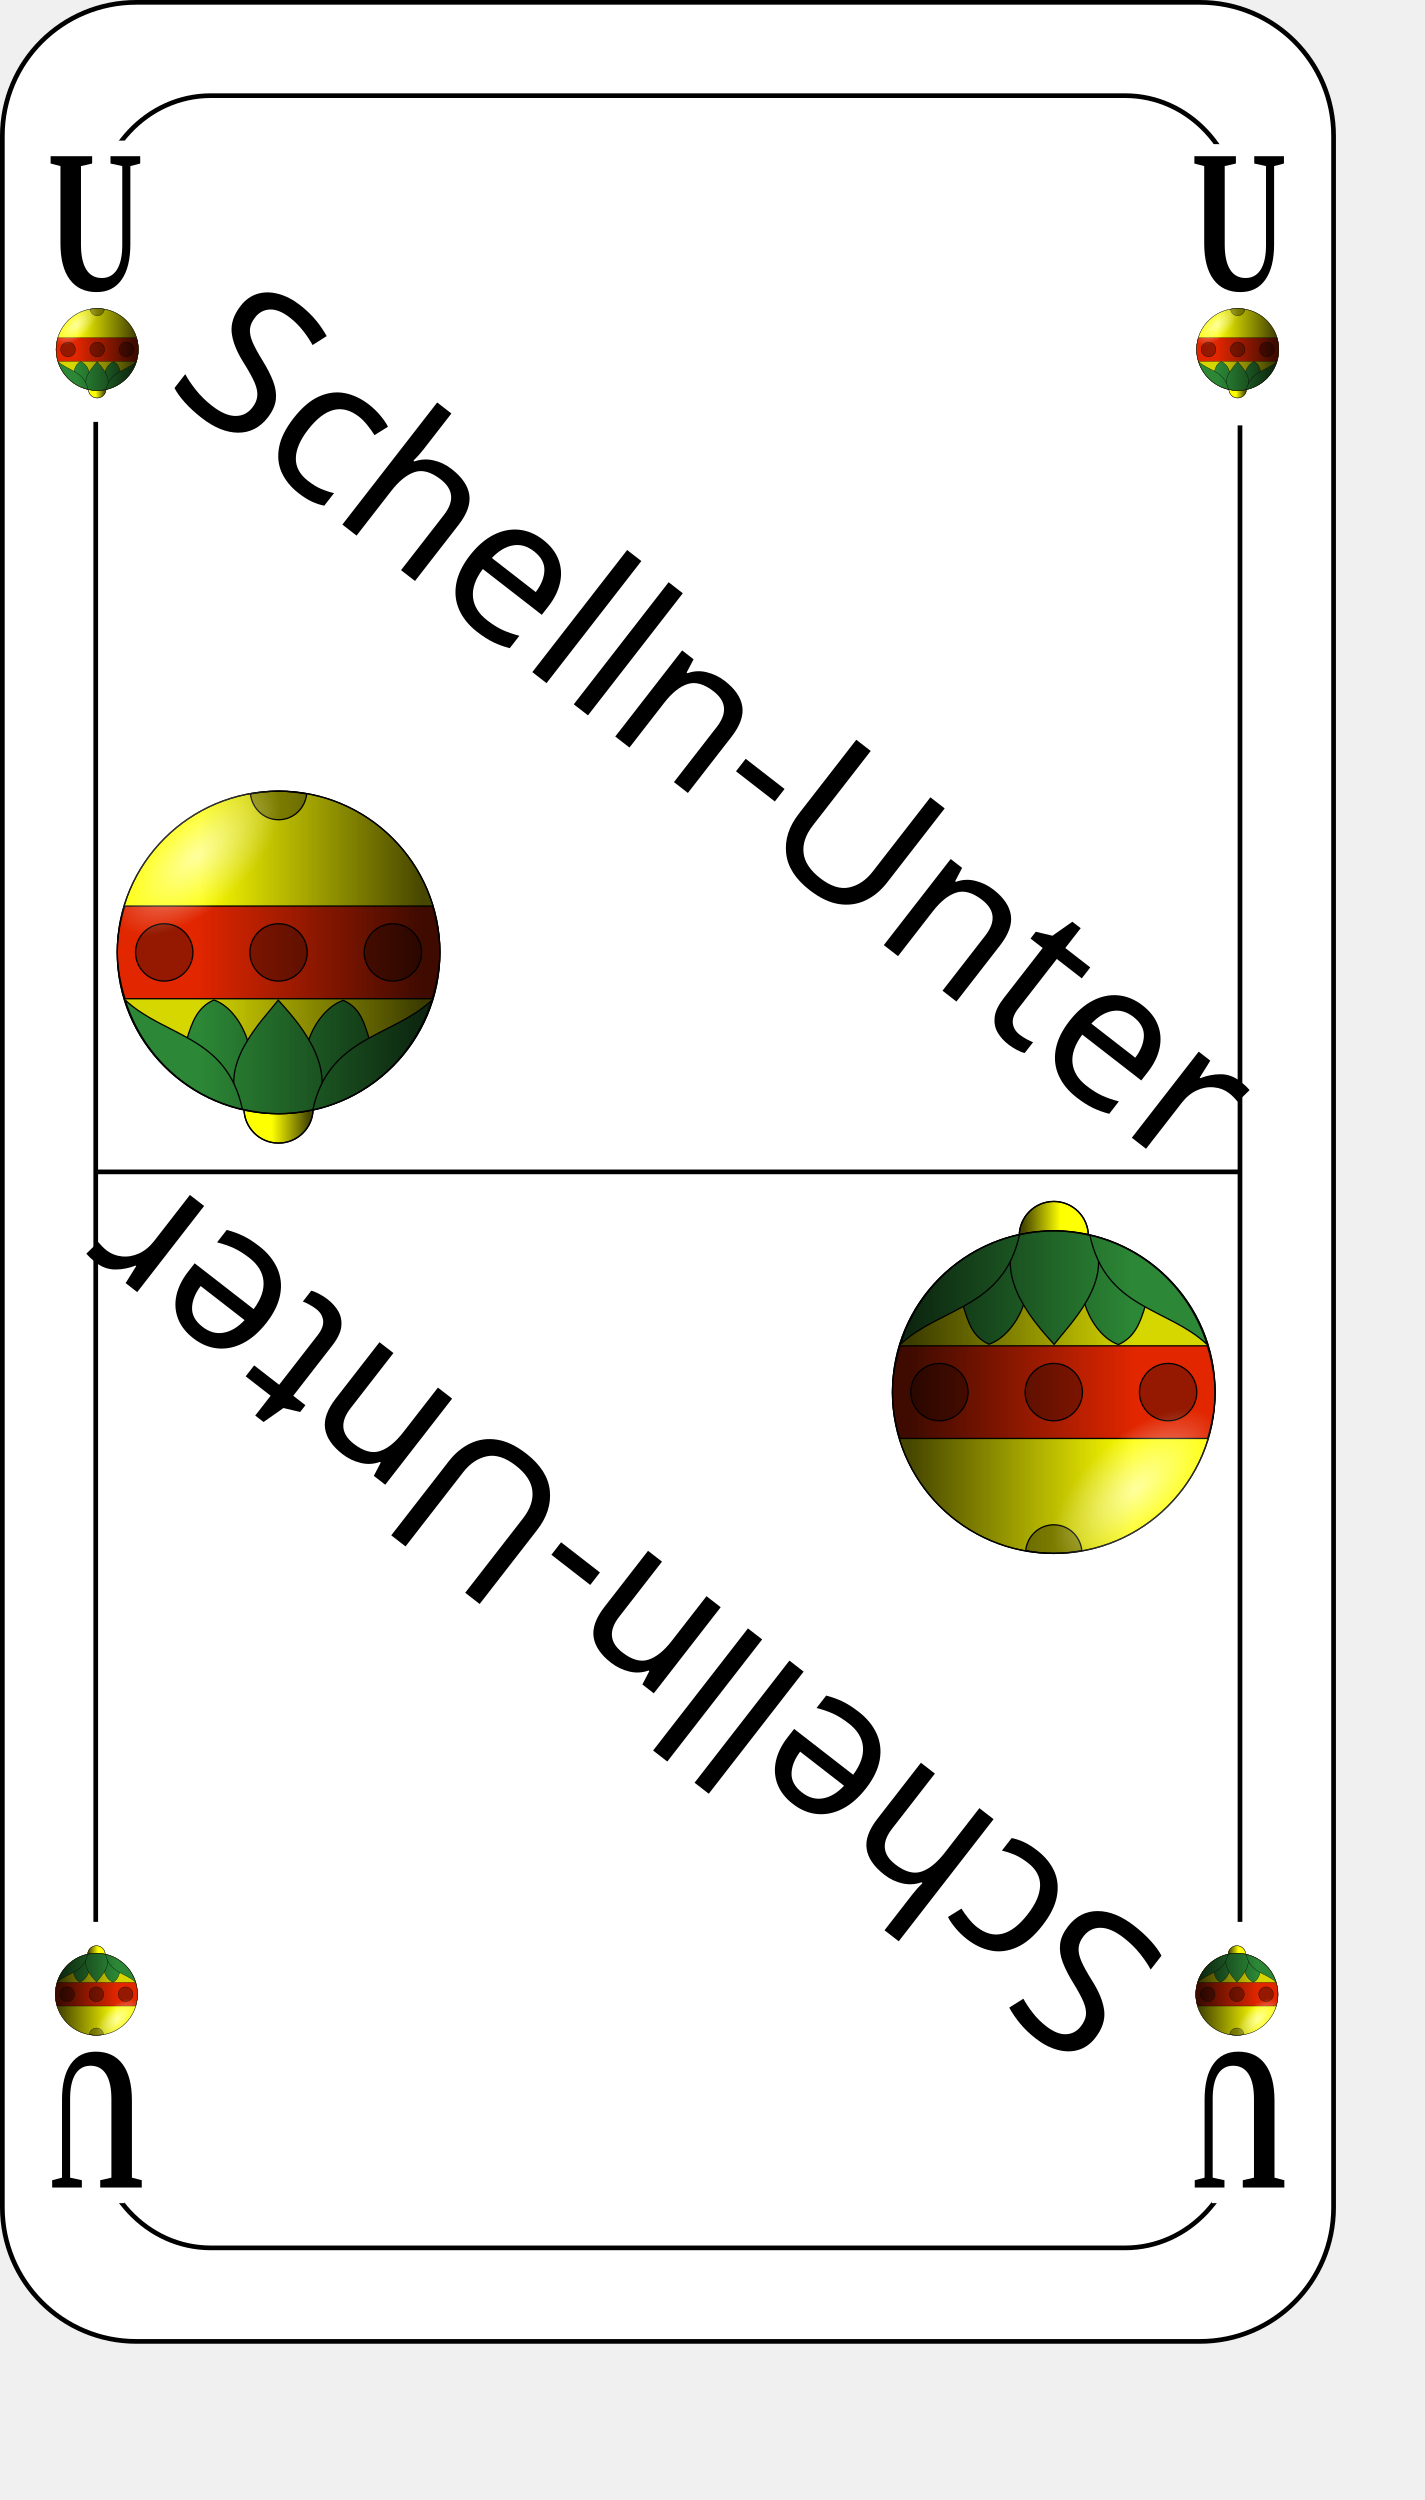
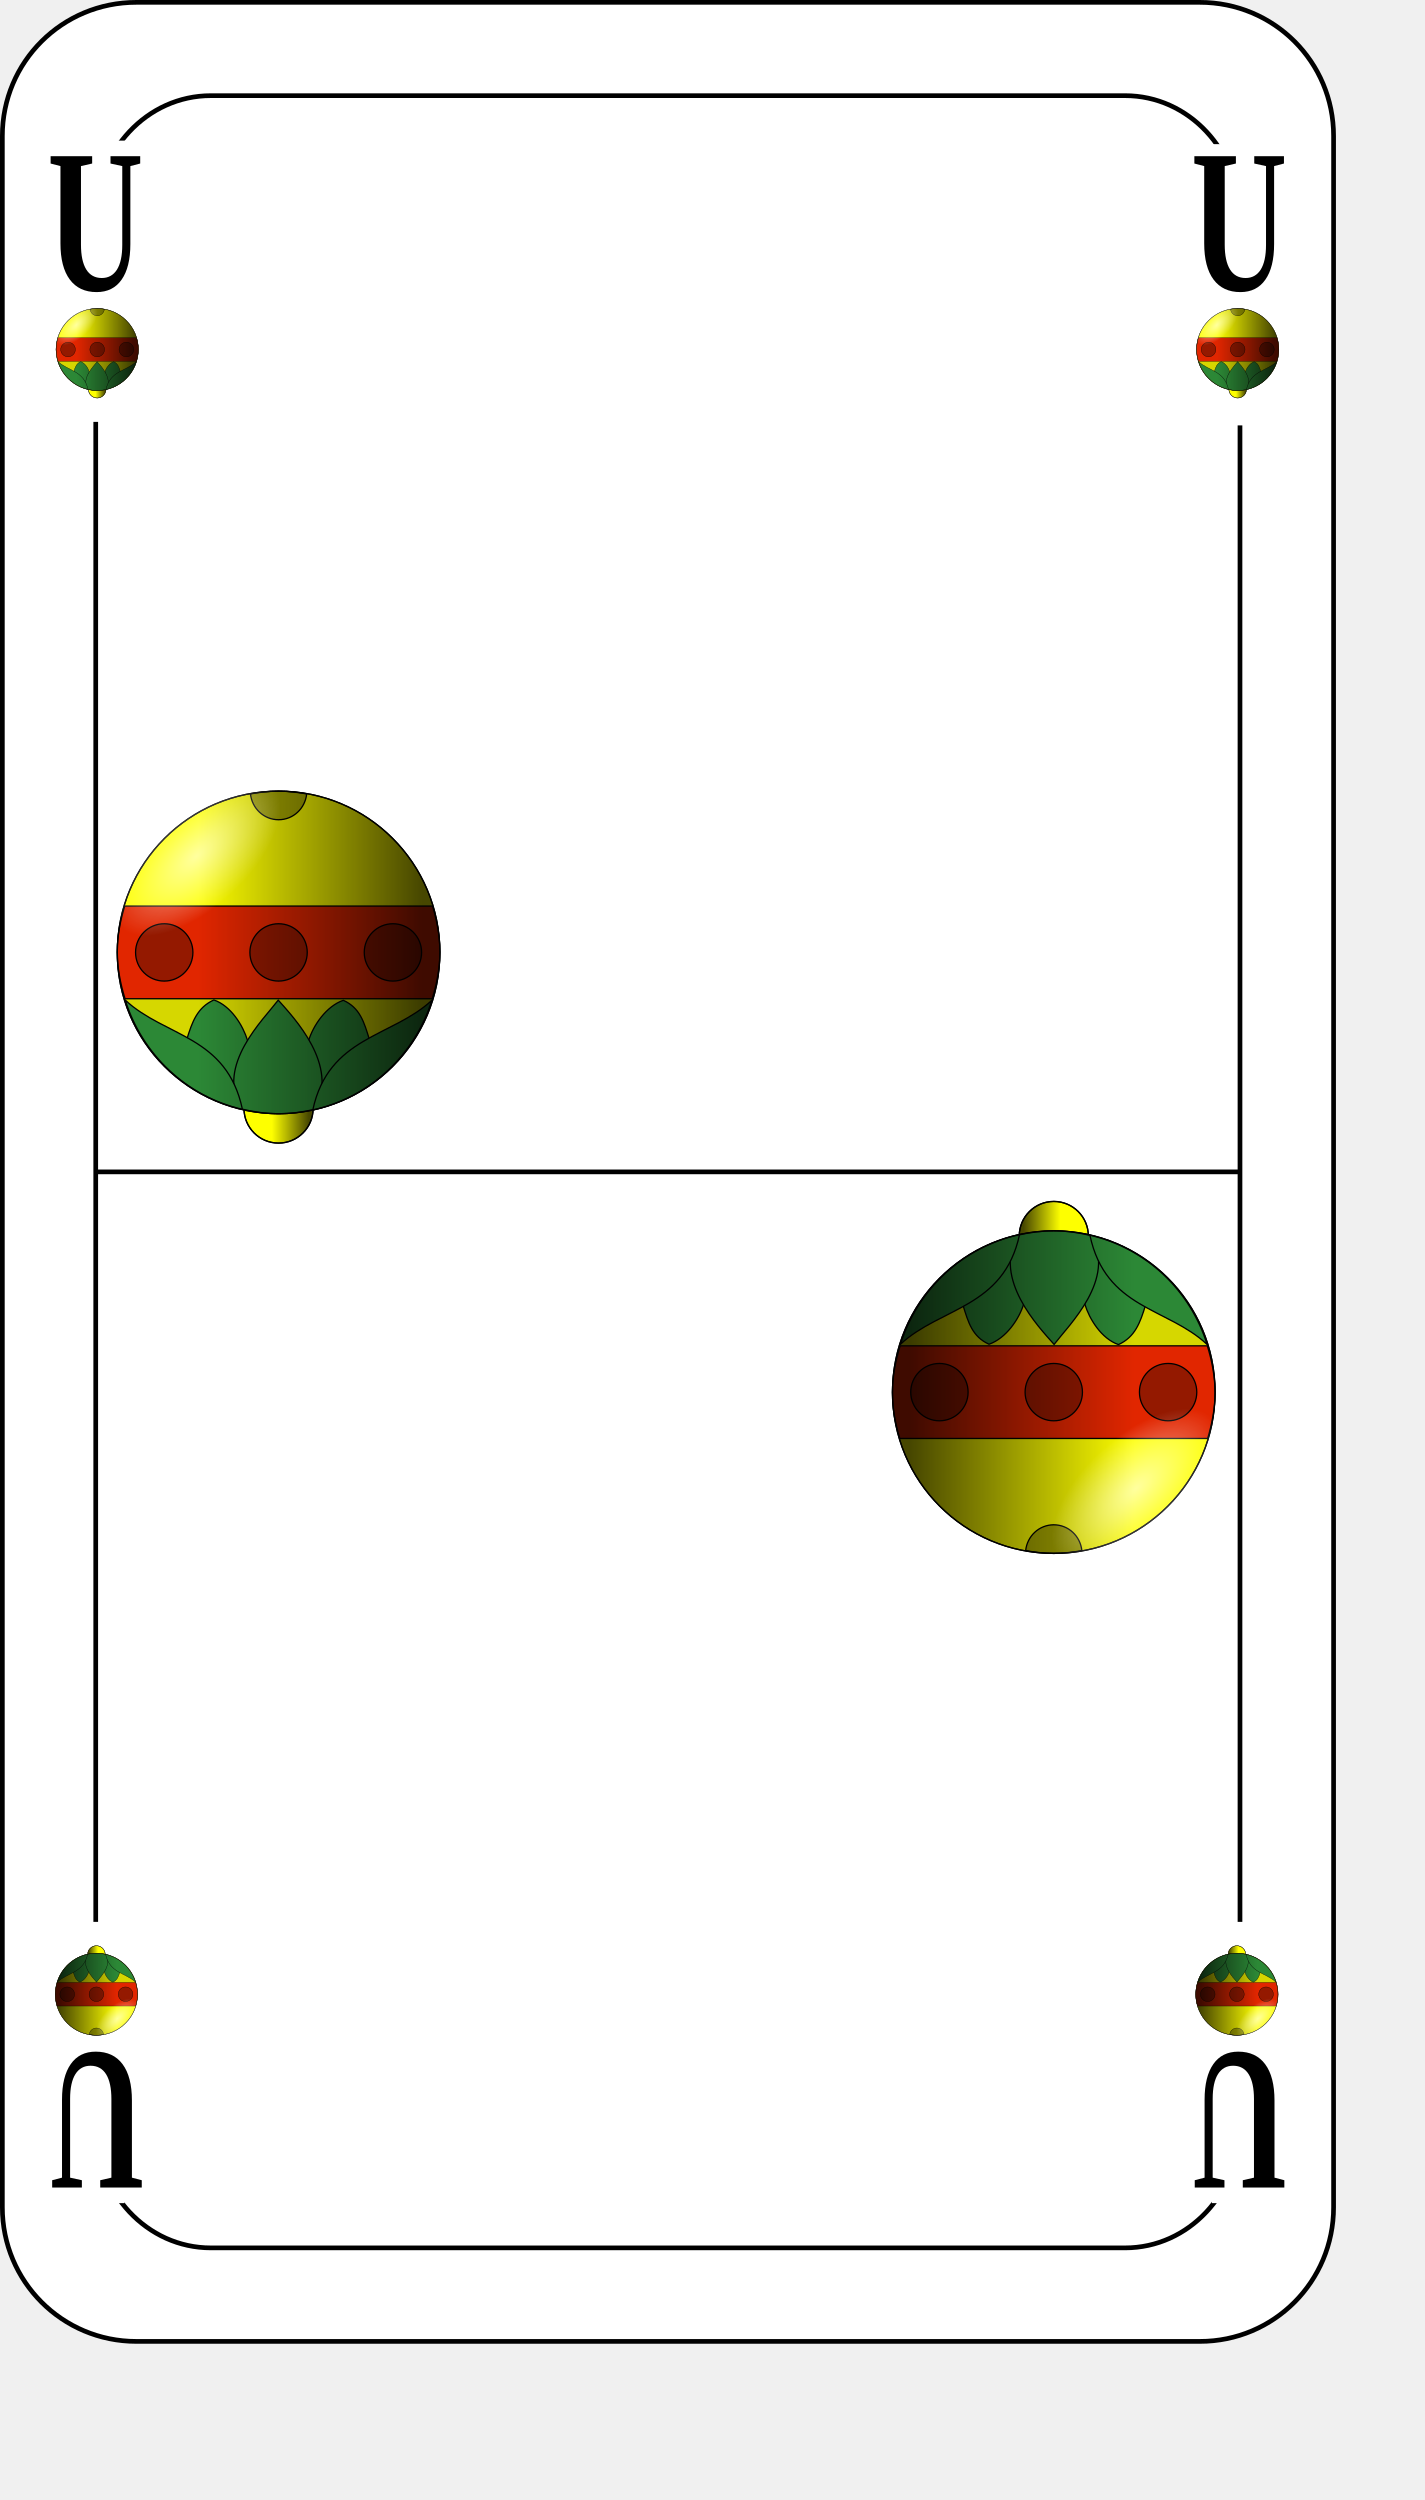
<svg xmlns="http://www.w3.org/2000/svg" xmlns:xlink="http://www.w3.org/1999/xlink" width="5.7cm" height="10cm" id="svg2">
  <defs id="defs4">
    <linearGradient id="linearGradient16364">
      <stop id="stop16366" offset="0" style="stop-color:#ffffff;stop-opacity:0.622;" />
      <stop id="stop16368" offset="1" style="stop-color:#ffffff;stop-opacity:0;" />
    </linearGradient>
    <radialGradient r="7.799" fy="24.52" fx="24.028" cy="24.52" cx="24.028" gradientUnits="userSpaceOnUse" id="radialGradient2080" xlink:href="#linearGradient16364" />
    <linearGradient gradientUnits="userSpaceOnUse" y2="96.926" x2="51.855" y1="96.926" x1="61.893" id="linearGradient2106" xlink:href="#linearGradient2090" />
    <linearGradient gradientUnits="userSpaceOnUse" y2="52.551" x2="41.274" y1="52.551" x1="79.273" id="linearGradient2096" xlink:href="#linearGradient2090" />
    <linearGradient id="linearGradient2090">
      <stop id="stop2092" offset="0" style="stop-color:#000000;stop-opacity:0.72;" />
      <stop id="stop2094" offset="1" style="stop-color:#000000;stop-opacity:0;" />
    </linearGradient>
    <linearGradient xlink:href="#linearGradient2090" id="linearGradient6740" gradientUnits="userSpaceOnUse" x1="61.893" y1="96.926" x2="51.855" y2="96.926" />
    <linearGradient xlink:href="#linearGradient2090" id="linearGradient6742" gradientUnits="userSpaceOnUse" x1="79.273" y1="52.551" x2="41.274" y2="52.551" />
    <radialGradient xlink:href="#linearGradient16364" id="radialGradient6744" gradientUnits="userSpaceOnUse" cx="24.028" cy="24.52" fx="24.028" fy="24.52" r="7.799" />
  </defs>
  <g id="layer1">
    <rect style="opacity:1;fill:#ffffff;fill-opacity:1;fill-rule:evenodd;stroke:#000000;stroke-width:0.709;stroke-linecap:butt;stroke-linejoin:round;stroke-miterlimit:4;stroke-dasharray:none;stroke-dashoffset:0;stroke-opacity:1" id="rect1600" width="180.92" height="332.977" x="11.263" y="11.498" />
    <path style="fill:none;fill-opacity:0.75;fill-rule:evenodd;stroke:#000000;stroke-width:0.709;stroke-linecap:butt;stroke-linejoin:miter;stroke-miterlimit:4;stroke-dasharray:none;stroke-opacity:1" d="M 14.676,177.165 L 187.292,177.165" id="path13403" />
    <path style="fill:#ffffff;fill-opacity:1;stroke:#000000;stroke-width:0.71;stroke-miterlimit:4;stroke-dasharray:none;stroke-opacity:1" d="M 20.609,0.355 C 9.398,0.355 0.355,9.357 0.355,20.561 L 0.355,333.706 C 0.355,344.91 9.398,353.976 20.609,353.976 L 181.39,353.976 C 192.601,353.976 201.613,344.91 201.613,333.706 L 201.613,20.561 C 201.613,9.357 192.601,0.355 181.39,0.355 L 20.609,0.355 z M 31.879,14.462 L 170.089,14.462 C 179.725,14.462 187.463,22.764 187.463,33.074 L 187.463,321.226 C 187.463,331.535 179.725,339.837 170.089,339.837 L 31.879,339.837 C 22.243,339.837 14.473,331.535 14.473,321.226 L 14.473,33.074 C 14.473,22.764 22.243,14.462 31.879,14.462 z " id="path2586" />
    <rect style="opacity:1;fill:#ffffff;fill-opacity:1;fill-rule:evenodd;stroke:none;stroke-width:0.354;stroke-linecap:butt;stroke-linejoin:round;stroke-miterlimit:4;stroke-dasharray:none;stroke-dashoffset:0;stroke-opacity:1" id="rect10676" width="7.384" height="42.52" x="11.792" y="21.26" />
    <text xml:space="preserve" style="font-size:24.976px;font-style:normal;font-variant:normal;font-weight:bold;font-stretch:normal;text-align:start;line-height:125%;writing-mode:lr-tb;text-anchor:start;fill:#000000;fill-opacity:1;stroke:none;stroke-width:1px;stroke-linecap:butt;stroke-linejoin:miter;stroke-opacity:1;font-family:Times New Roman" x="8.854" y="35.406" id="text4099" transform="scale(0.807087,1.239024)">
      <tspan id="tspan4101" x="8.854" y="35.406">U</tspan>
    </text>
    <use x="0" y="0" xlink:href="#rect10676" id="use4103" transform="translate(170.7122,0.531494)" width="201.968" height="354.331" />
    <use x="0" y="0" xlink:href="#text4099" id="use4105" transform="translate(172.9134,7.296372e-6)" width="201.968" height="354.331" />
    <use x="0" y="0" xlink:href="#rect10676" id="use4107" transform="translate(-0.351984,269.2913)" width="201.968" height="354.331" />
    <use x="0" y="0" xlink:href="#rect10676" id="use4109" transform="translate(171.4162,269.2913)" width="201.968" height="354.331" />
    <use x="0" y="0" xlink:href="#text4099" id="use4111" transform="matrix(-1,-1.534146e-17,1.534146e-17,-1,201.8189,354.3307)" width="201.968" height="354.331" />
    <use x="0" y="0" xlink:href="#use4111" id="use4113" transform="translate(-172.7362,-2.068279e-7)" width="201.968" height="354.331" />
    <g id="g6579" transform="matrix(0.142166,0,0,0.141793,7.140148,45.30221)">
      <path transform="translate(-0.498589,-1.417324)" d="M 63.022 96.926 A 9.373 9.373 0 1 1  44.275,96.926 A 9.373 9.373 0 1 1  63.022 96.926 z" id="path10095" style="opacity:1;fill:#feff00;fill-opacity:1;fill-rule:evenodd;stroke:#000000;stroke-width:0.354;stroke-linecap:butt;stroke-linejoin:round;stroke-miterlimit:4;stroke-dasharray:none;stroke-dashoffset:0;stroke-opacity:1" />
      <path transform="translate(-0.514875,-1.417325)" d="M 63.022 96.926 A 9.373 9.373 0 1 1  44.275,96.926 A 9.373 9.373 0 1 1  63.022 96.926 z" id="path2098" style="opacity:1;fill:url(#linearGradient2106);fill-opacity:1;fill-rule:evenodd;stroke:#000000;stroke-width:0.354;stroke-linecap:butt;stroke-linejoin:round;stroke-miterlimit:4;stroke-dasharray:none;stroke-dashoffset:0;stroke-opacity:1" />
      <path transform="matrix(1.595633,0,0,1.595633,-34.5217,-30.70298)" d="M 82.367 52.551 A 27.422 27.422 0 1 1  27.522,52.551 A 27.422 27.422 0 1 1  82.367 52.551 z" id="path8521" style="opacity:1;fill:#feff00;fill-opacity:1;fill-rule:evenodd;stroke:#000000;stroke-width:0.222;stroke-linecap:butt;stroke-linejoin:round;stroke-miterlimit:4;stroke-dasharray:none;stroke-dashoffset:0;stroke-opacity:1" />
      <path id="path10858" d="M 32.969,61.194 L 11.231,65.36 L 15.525,75.675 L 69.923,78.765 L 89.929,75.237 L 94.913,65.651 L 59.96,59.926 L 32.969,61.194 z " style="fill:#000000;fill-opacity:0.157;fill-rule:evenodd;stroke:none;stroke-width:0.354;stroke-linecap:butt;stroke-linejoin:miter;stroke-miterlimit:4;stroke-dasharray:none;stroke-opacity:1" />
      <path id="path9251" d="M 11.4,40.581 C 10.227,44.533 9.4,48.629 9.4,52.959 C 9.4,57.43 10.246,61.648 11.494,65.712 L 94.825,65.712 C 96.072,61.648 96.919,57.43 96.919,52.959 C 96.919,48.629 96.092,44.533 94.919,40.581 L 11.4,40.581 z " style="opacity:1;fill:#e12600;fill-opacity:1;fill-rule:evenodd;stroke:#000000;stroke-width:0.354;stroke-linecap:butt;stroke-linejoin:round;stroke-miterlimit:4;stroke-dasharray:none;stroke-dashoffset:0;stroke-opacity:1" />
      <path transform="translate(-9.183015,-1.894638)" d="M 39.089 55.044 A 7.778 7.778 0 1 1  23.533,55.044 A 7.778 7.778 0 1 1  39.089 55.044 z" id="path9256" style="opacity:1;fill:#050000;fill-opacity:0.347;fill-rule:evenodd;stroke:#000000;stroke-width:0.354;stroke-linecap:butt;stroke-linejoin:round;stroke-miterlimit:4;stroke-dasharray:none;stroke-dashoffset:0;stroke-opacity:1" />
      <path transform="translate(21.83821,-1.894638)" d="M 39.089 55.044 A 7.778 7.778 0 1 1  23.533,55.044 A 7.778 7.778 0 1 1  39.089 55.044 z" id="path9258" style="opacity:1;fill:#050000;fill-opacity:0.347;fill-rule:evenodd;stroke:#000000;stroke-width:0.354;stroke-linecap:butt;stroke-linejoin:round;stroke-miterlimit:4;stroke-dasharray:none;stroke-dashoffset:0;stroke-opacity:1" />
      <path transform="translate(52.86029,-1.894638)" d="M 39.089 55.044 A 7.778 7.778 0 1 1  23.533,55.044 A 7.778 7.778 0 1 1  39.089 55.044 z" id="path9260" style="opacity:1;fill:#050000;fill-opacity:0.347;fill-rule:evenodd;stroke:#000000;stroke-width:0.354;stroke-linecap:butt;stroke-linejoin:round;stroke-miterlimit:4;stroke-dasharray:none;stroke-dashoffset:0;stroke-opacity:1" />
      <path id="path9262" d="M 53.15,9.406 C 50.538,9.406 48.011,9.717 45.525,10.156 C 45.935,14.065 49.133,17.156 53.15,17.156 C 57.167,17.156 60.365,14.066 60.775,10.156 C 58.288,9.717 55.762,9.406 53.15,9.406 z " style="opacity:1;fill:#050000;fill-opacity:0.347;fill-rule:evenodd;stroke:#000000;stroke-width:0.354;stroke-linecap:butt;stroke-linejoin:round;stroke-miterlimit:4;stroke-dasharray:none;stroke-dashoffset:0;stroke-opacity:1" />
      <path id="path10854" d="M 61.294,77.082 C 62.562,72.916 66.12,67.731 70.714,66.14 C 75.243,68.19 76.33,72.024 77.779,76.734 L 65.642,93.291 L 61.294,77.082 z " style="fill:#2c8836;fill-opacity:1;fill-rule:evenodd;stroke:#000000;stroke-width:0.354;stroke-linecap:butt;stroke-linejoin:miter;stroke-miterlimit:4;stroke-dasharray:none;stroke-opacity:1" />
      <path id="path10852" d="M 44.743,77.066 C 43.475,72.9 40.196,67.637 35.601,66.046 C 31.073,68.096 29.708,72.008 28.259,76.718 L 40.396,93.276 L 44.743,77.066 z " style="fill:#2c8836;fill-opacity:1;fill-rule:evenodd;stroke:#000000;stroke-width:0.354;stroke-linecap:butt;stroke-linejoin:miter;stroke-miterlimit:4;stroke-dasharray:none;stroke-opacity:1" />
      <path id="path10841" d="M 53.062,66.094 C 49.036,71.373 36.083,83.783 42.969,95.594 C 46.253,96.382 49.631,96.906 53.156,96.906 C 56.577,96.906 59.867,96.431 63.062,95.688 C 69.633,83.757 57.321,70.885 53.062,66.094 z " style="fill:#2c8836;fill-opacity:1;fill-rule:evenodd;stroke:#000000;stroke-width:0.354;stroke-linecap:butt;stroke-linejoin:miter;stroke-miterlimit:4;stroke-dasharray:none;stroke-opacity:1" />
      <path id="path10850" d="M 94.719,66.156 C 83.893,76.204 66.73,75.922 62.438,95.875 C 77.846,92.534 90.059,81.031 94.719,66.156 z " style="fill:#2c8836;fill-opacity:1;fill-rule:evenodd;stroke:#000000;stroke-width:0.354;stroke-linecap:butt;stroke-linejoin:miter;stroke-miterlimit:4;stroke-dasharray:none;stroke-opacity:1" />
      <path id="path10845" d="M 11.562,66.094 C 16.152,80.822 28.167,92.223 43.344,95.719 C 39.081,75.677 22.377,76.177 11.562,66.094 z " style="fill:#2c8836;fill-opacity:1;fill-rule:evenodd;stroke:#000000;stroke-width:0.354;stroke-linecap:butt;stroke-linejoin:miter;stroke-miterlimit:4;stroke-dasharray:none;stroke-opacity:1" />
      <path transform="matrix(1.595633,0,0,1.595633,-34.52544,-30.69923)" d="M 82.367 52.551 A 27.422 27.422 0 1 1  27.522,52.551 A 27.422 27.422 0 1 1  82.367 52.551 z" id="path2088" style="opacity:1;fill:url(#linearGradient2096);fill-opacity:1;fill-rule:evenodd;stroke:#000000;stroke-width:0.222;stroke-linecap:butt;stroke-linejoin:round;stroke-miterlimit:4;stroke-dasharray:none;stroke-dashoffset:0;stroke-opacity:1" />
      <path transform="matrix(-2.667884,2.42841,-1.183888,-1.347244,123.977,1.708077)" d="M 31.826 24.52 A 7.799 7.799 0 1 1  16.229,24.52 A 7.799 7.799 0 1 1  31.826 24.52 z" id="path6596" style="opacity:1;fill:url(#radialGradient2080);fill-opacity:1;fill-rule:evenodd;stroke:none;stroke-width:0.279;stroke-linecap:butt;stroke-linejoin:round;stroke-miterlimit:4;stroke-dasharray:none;stroke-dashoffset:0;stroke-opacity:1" />
    </g>
    <use x="0" y="0" xlink:href="#g6579" id="use6598" transform="translate(172.42,3.708661e-6)" width="201.968" height="354.331" />
    <use x="0" y="0" xlink:href="#g6579" id="use6600" transform="matrix(-1,0,0,-1,29.26991,354.3306)" width="201.968" height="354.331" />
    <use x="0" y="0" xlink:href="#g6579" id="use6602" transform="matrix(-1,-8.863353e-18,8.863353e-18,-1,201.6899,354.3306)" width="201.968" height="354.331" />
    <g id="g6706" transform="matrix(0.517459,0,0,0.517459,-90.22331,16.83758)">
      <path transform="translate(-0.498589,-1.417324)" d="M 63.022 96.926 A 9.373 9.373 0 1 1  44.275,96.926 A 9.373 9.373 0 1 1  63.022 96.926 z" id="path6708" style="opacity:1;fill:#feff00;fill-opacity:1;fill-rule:evenodd;stroke:#000000;stroke-width:0.354;stroke-linecap:butt;stroke-linejoin:round;stroke-miterlimit:4;stroke-dasharray:none;stroke-dashoffset:0;stroke-opacity:1" />
      <path transform="translate(-0.514875,-1.417325)" d="M 63.022 96.926 A 9.373 9.373 0 1 1  44.275,96.926 A 9.373 9.373 0 1 1  63.022 96.926 z" id="path6710" style="opacity:1;fill:url(#linearGradient6740);fill-opacity:1;fill-rule:evenodd;stroke:#000000;stroke-width:0.354;stroke-linecap:butt;stroke-linejoin:round;stroke-miterlimit:4;stroke-dasharray:none;stroke-dashoffset:0;stroke-opacity:1" />
      <path transform="matrix(1.595633,0,0,1.595633,-34.5217,-30.70298)" d="M 82.367 52.551 A 27.422 27.422 0 1 1  27.522,52.551 A 27.422 27.422 0 1 1  82.367 52.551 z" id="path6712" style="opacity:1;fill:#feff00;fill-opacity:1;fill-rule:evenodd;stroke:#000000;stroke-width:0.222;stroke-linecap:butt;stroke-linejoin:round;stroke-miterlimit:4;stroke-dasharray:none;stroke-dashoffset:0;stroke-opacity:1" />
      <path id="path6714" d="M 32.969,61.194 L 11.231,65.36 L 15.525,75.675 L 69.923,78.765 L 89.929,75.237 L 94.913,65.651 L 59.96,59.926 L 32.969,61.194 z " style="fill:#000000;fill-opacity:0.157;fill-rule:evenodd;stroke:none;stroke-width:0.354;stroke-linecap:butt;stroke-linejoin:miter;stroke-miterlimit:4;stroke-dasharray:none;stroke-opacity:1" />
      <path id="path6716" d="M 11.4,40.581 C 10.227,44.533 9.4,48.629 9.4,52.959 C 9.4,57.43 10.246,61.648 11.494,65.712 L 94.825,65.712 C 96.072,61.648 96.919,57.43 96.919,52.959 C 96.919,48.629 96.092,44.533 94.919,40.581 L 11.4,40.581 z " style="opacity:1;fill:#e12600;fill-opacity:1;fill-rule:evenodd;stroke:#000000;stroke-width:0.354;stroke-linecap:butt;stroke-linejoin:round;stroke-miterlimit:4;stroke-dasharray:none;stroke-dashoffset:0;stroke-opacity:1" />
      <path transform="translate(-9.183015,-1.894638)" d="M 39.089 55.044 A 7.778 7.778 0 1 1  23.533,55.044 A 7.778 7.778 0 1 1  39.089 55.044 z" id="path6718" style="opacity:1;fill:#050000;fill-opacity:0.347;fill-rule:evenodd;stroke:#000000;stroke-width:0.354;stroke-linecap:butt;stroke-linejoin:round;stroke-miterlimit:4;stroke-dasharray:none;stroke-dashoffset:0;stroke-opacity:1" />
      <path transform="translate(21.83821,-1.894638)" d="M 39.089 55.044 A 7.778 7.778 0 1 1  23.533,55.044 A 7.778 7.778 0 1 1  39.089 55.044 z" id="path6720" style="opacity:1;fill:#050000;fill-opacity:0.347;fill-rule:evenodd;stroke:#000000;stroke-width:0.354;stroke-linecap:butt;stroke-linejoin:round;stroke-miterlimit:4;stroke-dasharray:none;stroke-dashoffset:0;stroke-opacity:1" />
      <path transform="translate(52.86029,-1.894638)" d="M 39.089 55.044 A 7.778 7.778 0 1 1  23.533,55.044 A 7.778 7.778 0 1 1  39.089 55.044 z" id="path6722" style="opacity:1;fill:#050000;fill-opacity:0.347;fill-rule:evenodd;stroke:#000000;stroke-width:0.354;stroke-linecap:butt;stroke-linejoin:round;stroke-miterlimit:4;stroke-dasharray:none;stroke-dashoffset:0;stroke-opacity:1" />
      <path id="path6724" d="M 53.15,9.406 C 50.538,9.406 48.011,9.717 45.525,10.156 C 45.935,14.065 49.133,17.156 53.15,17.156 C 57.167,17.156 60.365,14.066 60.775,10.156 C 58.288,9.717 55.762,9.406 53.15,9.406 z " style="opacity:1;fill:#050000;fill-opacity:0.347;fill-rule:evenodd;stroke:#000000;stroke-width:0.354;stroke-linecap:butt;stroke-linejoin:round;stroke-miterlimit:4;stroke-dasharray:none;stroke-dashoffset:0;stroke-opacity:1" />
      <path id="path6726" d="M 61.294,77.082 C 62.562,72.916 66.12,67.731 70.714,66.14 C 75.243,68.19 76.33,72.024 77.779,76.734 L 65.642,93.291 L 61.294,77.082 z " style="fill:#2c8836;fill-opacity:1;fill-rule:evenodd;stroke:#000000;stroke-width:0.354;stroke-linecap:butt;stroke-linejoin:miter;stroke-miterlimit:4;stroke-dasharray:none;stroke-opacity:1" />
      <path id="path6728" d="M 44.743,77.066 C 43.475,72.9 40.196,67.637 35.601,66.046 C 31.073,68.096 29.708,72.008 28.259,76.718 L 40.396,93.276 L 44.743,77.066 z " style="fill:#2c8836;fill-opacity:1;fill-rule:evenodd;stroke:#000000;stroke-width:0.354;stroke-linecap:butt;stroke-linejoin:miter;stroke-miterlimit:4;stroke-dasharray:none;stroke-opacity:1" />
      <path id="path6730" d="M 53.062,66.094 C 49.036,71.373 36.083,83.783 42.969,95.594 C 46.253,96.382 49.631,96.906 53.156,96.906 C 56.577,96.906 59.867,96.431 63.062,95.688 C 69.633,83.757 57.321,70.885 53.062,66.094 z " style="fill:#2c8836;fill-opacity:1;fill-rule:evenodd;stroke:#000000;stroke-width:0.354;stroke-linecap:butt;stroke-linejoin:miter;stroke-miterlimit:4;stroke-dasharray:none;stroke-opacity:1" />
      <path id="path6732" d="M 94.719,66.156 C 83.893,76.204 66.73,75.922 62.438,95.875 C 77.846,92.534 90.059,81.031 94.719,66.156 z " style="fill:#2c8836;fill-opacity:1;fill-rule:evenodd;stroke:#000000;stroke-width:0.354;stroke-linecap:butt;stroke-linejoin:miter;stroke-miterlimit:4;stroke-dasharray:none;stroke-opacity:1" />
      <path id="path6734" d="M 11.562,66.094 C 16.152,80.822 28.167,92.223 43.344,95.719 C 39.081,75.677 22.377,76.177 11.562,66.094 z " style="fill:#2c8836;fill-opacity:1;fill-rule:evenodd;stroke:#000000;stroke-width:0.354;stroke-linecap:butt;stroke-linejoin:miter;stroke-miterlimit:4;stroke-dasharray:none;stroke-opacity:1" />
      <path transform="matrix(1.595633,0,0,1.595633,-34.52544,-30.69923)" d="M 82.367 52.551 A 27.422 27.422 0 1 1  27.522,52.551 A 27.422 27.422 0 1 1  82.367 52.551 z" id="path6736" style="opacity:1;fill:url(#linearGradient6742);fill-opacity:1;fill-rule:evenodd;stroke:#000000;stroke-width:0.222;stroke-linecap:butt;stroke-linejoin:round;stroke-miterlimit:4;stroke-dasharray:none;stroke-dashoffset:0;stroke-opacity:1" />
      <path transform="matrix(-2.667884,2.42841,-1.183888,-1.347244,123.977,1.708077)" d="M 31.826 24.52 A 7.799 7.799 0 1 1  16.229,24.52 A 7.799 7.799 0 1 1  31.826 24.52 z" id="path6738" style="opacity:1;fill:url(#radialGradient6744);fill-opacity:1;fill-rule:evenodd;stroke:none;stroke-width:0.279;stroke-linecap:butt;stroke-linejoin:round;stroke-miterlimit:4;stroke-dasharray:none;stroke-dashoffset:0;stroke-opacity:1" />
    </g>
    <text xml:space="preserve" style="font-size:30.767px;font-style:normal;font-variant:normal;font-weight:normal;font-stretch:normal;text-align:start;line-height:125%;writing-mode:lr-tb;text-anchor:start;fill:#000000;fill-opacity:1;stroke:none;stroke-width:1px;stroke-linecap:butt;stroke-linejoin:miter;stroke-opacity:1;font-family:Amazone BT" x="55.254" y="30.881" id="text9839" transform="matrix(0.789761,0.613415,-0.613415,0.789761,0,0)">
-       <tspan x="55.254" y="30.881" id="tspan1847">Schelln-Unter</tspan>
+       <tspan x="55.254" y="30.881" id="tspan1847" />
    </text>
    <use x="0" y="0" xlink:href="#text9839" id="use9843" transform="matrix(-1,1.284480e-15,-2.070421e-15,-1,201.9685,354.3302)" width="201.968" height="354.331" />
    <use x="0" y="0" xlink:href="#g6706" id="use2304" transform="matrix(1.076922,0,0,1.076922,109.6604,96.2353)" width="201.968" height="354.331" />
    <use x="0" y="0" xlink:href="#use2304" id="use2316" transform="matrix(-1,1.514088e-16,-1.514088e-16,-1,201.4245,354.4497)" width="201.968" height="354.331" />
  </g>
</svg>
